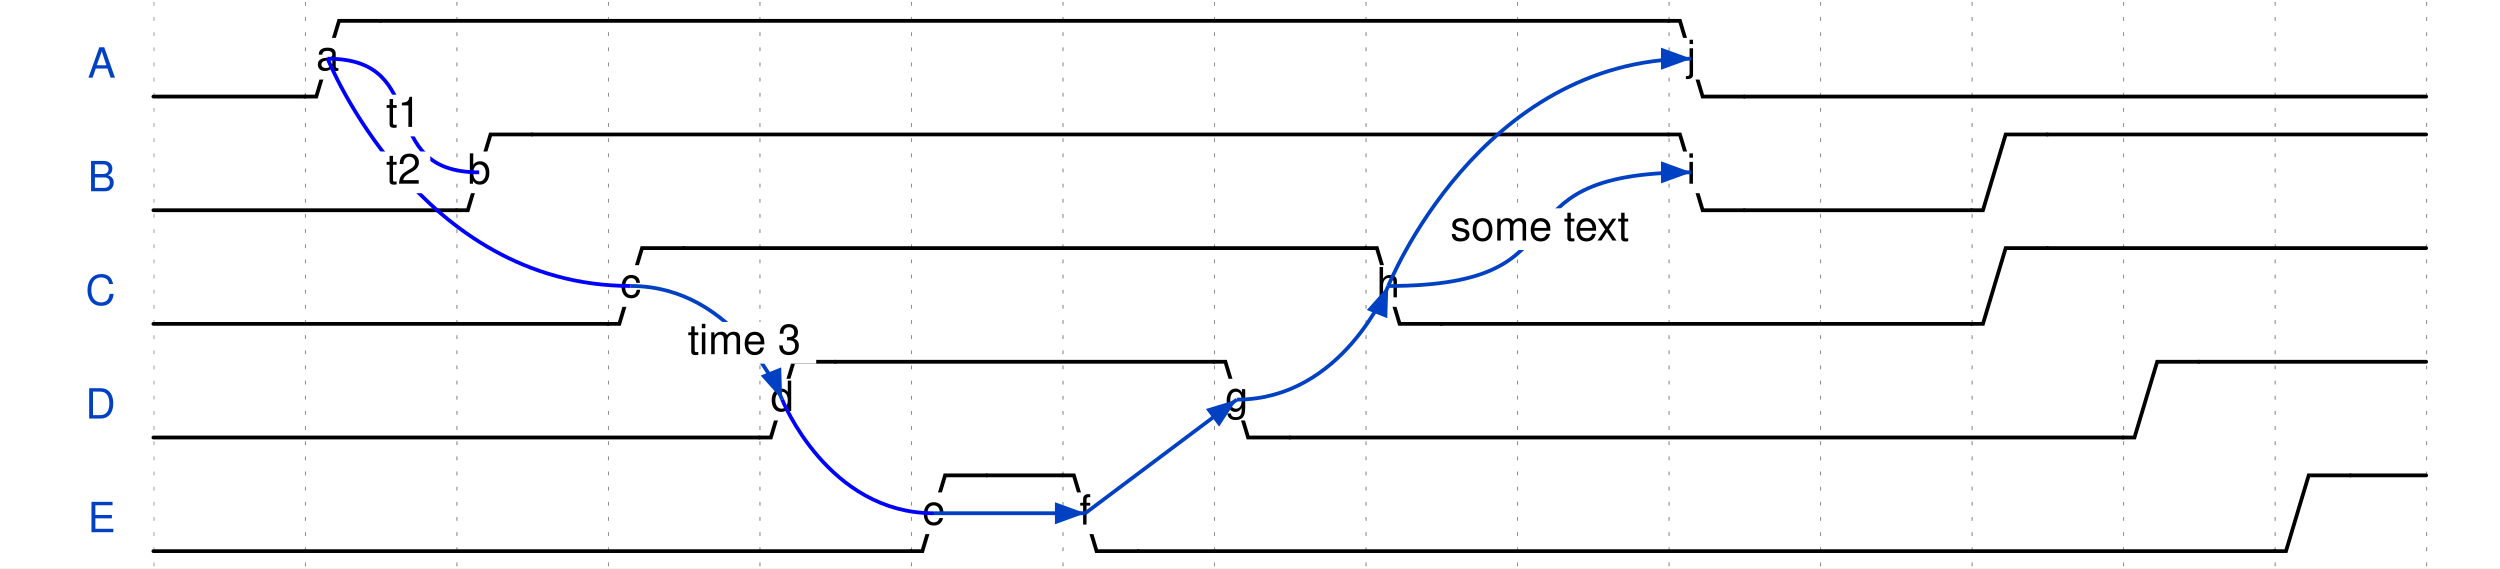
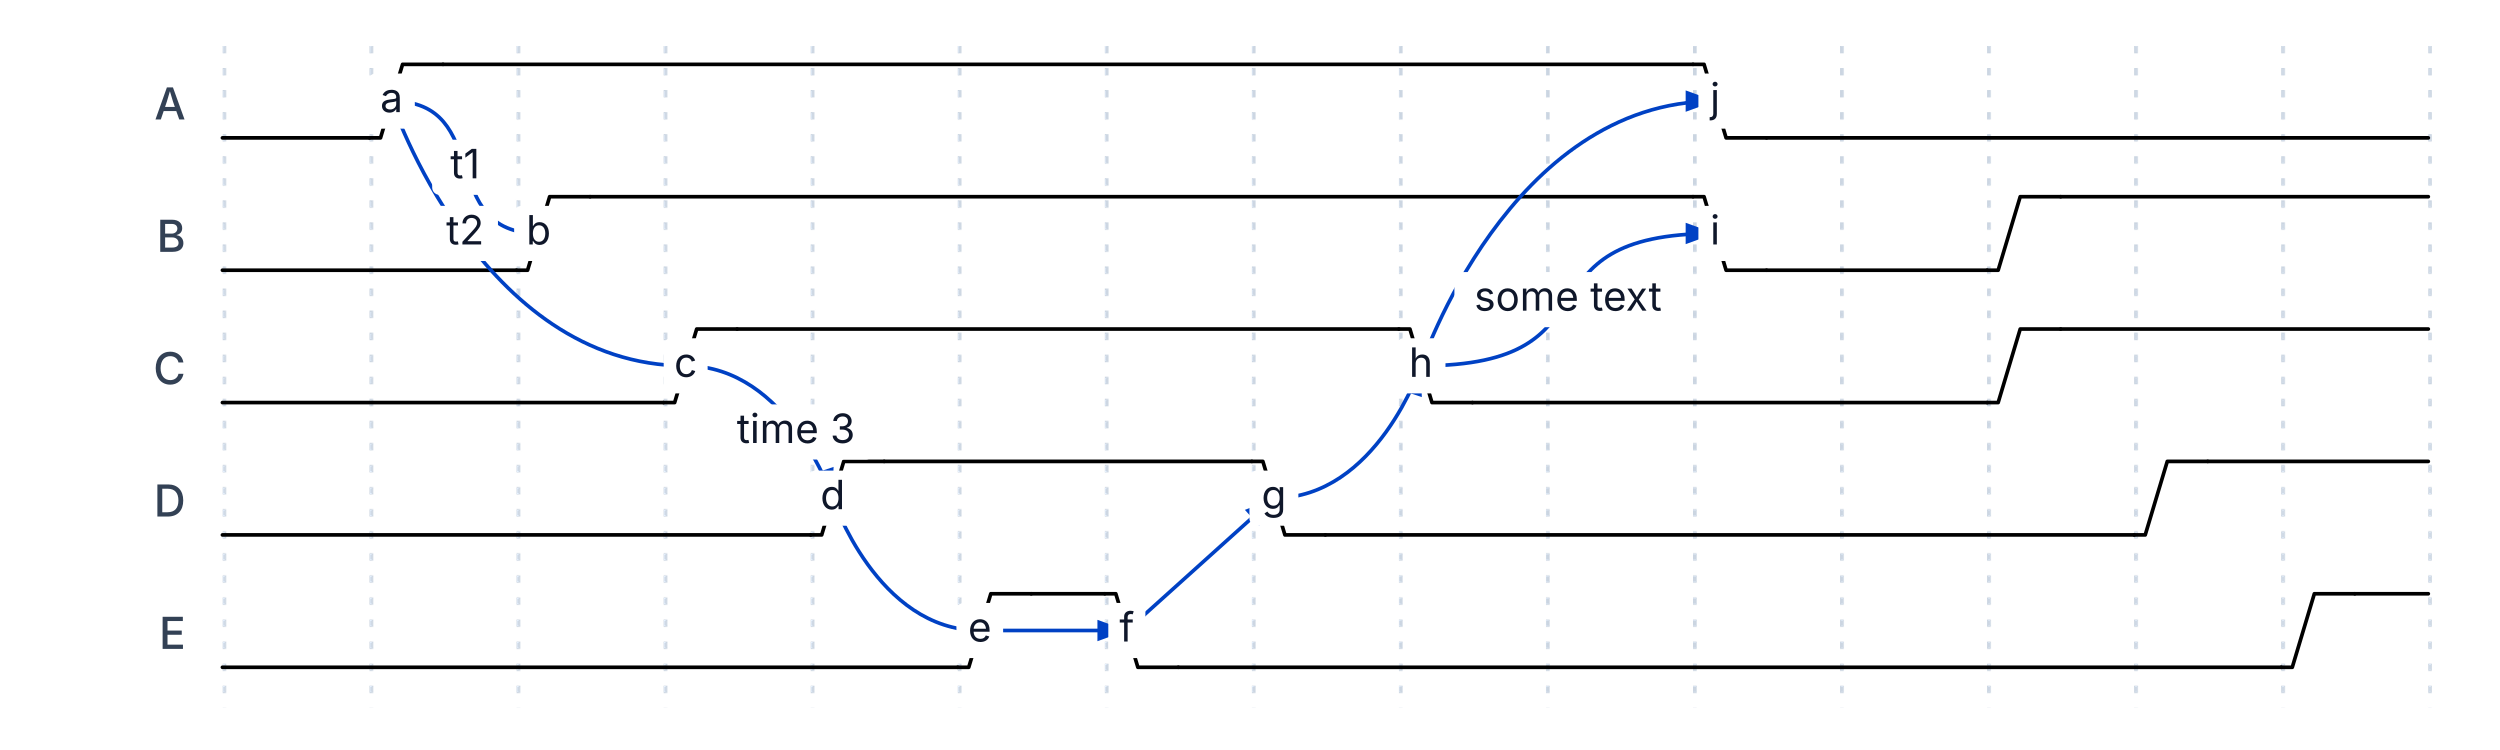
- <svg xmlns="http://www.w3.org/2000/svg" class="tgw" width="660" height="150" viewBox="0 0 660 150" overflow="hidden">
-   <style>text{font-family:Helvetica,sans-serif;font-size:11px;fill:#000}.info{fill:#0041c4}.muted{fill:#aaa}</style>
+ <svg xmlns="http://www.w3.org/2000/svg" class="tgw" role="img" aria-labelledby="tgw-1aad8d2a8dddff11-diagram-title" width="680" height="204" viewBox="0 0 680 204" overflow="hidden" font-family="Inter, system-ui, -apple-system, BlinkMacSystemFont, Segoe UI, sans-serif" font-size="12" fill="#0f172a" stroke-linejoin="round">
  <defs>
-     <marker id="arrowhead" viewBox="0 -4 11 8" refX="11" refY="0" markerWidth="8" markerHeight="6" orient="auto" markerUnits="strokeWidth">
+     <marker id="tgw-1aad8d2a8dddff11-arrowhead" viewBox="0 -4 11 8" refX="11" refY="0" markerWidth="8" markerHeight="6" orient="auto" markerUnits="strokeWidth">
      <path d="M0,-4 L11,0 L0,4 Z" fill="#0041c4" />
    </marker>
-     <marker id="arrowtail" viewBox="-11 -4 11 8" refX="-11" refY="0" markerWidth="8" markerHeight="6" orient="auto" markerUnits="strokeWidth">
+     <marker id="tgw-1aad8d2a8dddff11-arrowtail" viewBox="-11 -4 11 8" refX="-11" refY="0" markerWidth="8" markerHeight="6" orient="auto" markerUnits="strokeWidth">
      <path d="M0,-4 L-11,0 L0,4 Z" fill="#0041c4" />
    </marker>
-     <marker id="tee" viewBox="0 0 2 6" refX="1" refY="3" markerWidth="2" markerHeight="6" orient="auto">
+     <marker id="tgw-1aad8d2a8dddff11-tee" viewBox="0 0 2 6" refX="1" refY="3" markerWidth="2" markerHeight="6" orient="auto">
      <path d="M1,0 L1,6" stroke="#0041c4" stroke-width="2" />
    </marker>
-     <pattern id="gd" width="40" height="150" patternUnits="userSpaceOnUse">
-       <path d="M0,0 V150" fill="none" stroke="#888" stroke-width="0.5" stroke-dasharray="1,3" />
+     <clipPath id="tgw-1aad8d2a8dddff11-lane-clip" clipPathUnits="userSpaceOnUse">
+       <rect x="-4" y="-4" width="604.5" height="28" />
+     </clipPath>
+     <clipPath id="tgw-1aad8d2a8dddff11-lane-crop" clipPathUnits="userSpaceOnUse">
+       <rect x="0" y="-4" width="600.5" height="28" />
+     </clipPath>
+     <clipPath id="tgw-1aad8d2a8dddff11-plot-clip" clipPathUnits="userSpaceOnUse">
+       <rect x="-4" y="-4" width="604.5" height="188" />
+     </clipPath>
+     <pattern id="tgw-1aad8d2a8dddff11-gd" width="40" height="180" patternUnits="userSpaceOnUse">
+       <path d="M0.5,0 V180" fill="none" stroke="#cbd5e1" stroke-width="1" stroke-dasharray="2,4" />
    </pattern>
  </defs>
-   <rect width="660" height="150" fill="#fff" />
-   <g transform="translate(40.5,0.5)">
-     <rect x="0" y="0" width="601" height="150" fill="url(#gd)" stroke="none" />
+   <rect width="680" height="204" fill="#fff" />
+   <g transform="translate(60.5,12.5)">
+     <rect x="0" y="0" width="601" height="180" fill="url(#tgw-1aad8d2a8dddff11-gd)" stroke="none" />
    <g transform="translate(0,5)">
-       <text x="-10" y="15" text-anchor="end" class="info" xml:space="preserve">A</text>
-       <path d="M0 20H40" fill="none" stroke="#000" stroke-width="1" stroke-linecap="round" />
-       <path d="M40 20L43 20L49 0H60" fill="none" stroke="#000" stroke-width="1" stroke-linecap="round" />
-       <path d="M60 0H400" fill="none" stroke="#000" stroke-width="1" stroke-linecap="round" />
-       <path d="M400 0L403 0L409 20H420" fill="none" stroke="#000" stroke-width="1" stroke-linecap="round" />
-       <path d="M420 20H600" fill="none" stroke="#000" stroke-width="1" stroke-linecap="round" />
+       <text x="-10" y="15" text-anchor="end" fill="#334155" font-weight="500" xml:space="preserve">A</text>
+       <g clip-path="url(#tgw-1aad8d2a8dddff11-lane-clip)">
+         <g transform="translate(0)">
+           <g fill="none" stroke="#000" stroke-width="1" stroke-linecap="round" stroke-linejoin="round">
+             <path d="M0 20H40" />
+             <path d="M40 20L43 20L49 0H60" />
+             <path d="M60 0H400" />
+             <path d="M400 0L403 0L409 20H420" />
+             <path d="M420 20H600" />
+           </g>
+         </g>
+       </g>
    </g>
-     <g transform="translate(0,35)">
-       <text x="-10" y="15" text-anchor="end" class="info" xml:space="preserve">B</text>
-       <path d="M0 20H80" fill="none" stroke="#000" stroke-width="1" stroke-linecap="round" />
-       <path d="M80 20L83 20L89 0H100" fill="none" stroke="#000" stroke-width="1" stroke-linecap="round" />
-       <path d="M100 0H400" fill="none" stroke="#000" stroke-width="1" stroke-linecap="round" />
-       <path d="M400 0L403 0L409 20H420" fill="none" stroke="#000" stroke-width="1" stroke-linecap="round" />
-       <path d="M420 20H480" fill="none" stroke="#000" stroke-width="1" stroke-linecap="round" />
-       <path d="M480 20L483 20L489 0H500" fill="none" stroke="#000" stroke-width="1" stroke-linecap="round" />
-       <path d="M500 0H600" fill="none" stroke="#000" stroke-width="1" stroke-linecap="round" />
+     <g transform="translate(0,41)">
+       <text x="-10" y="15" text-anchor="end" fill="#334155" font-weight="500" xml:space="preserve">B</text>
+       <g clip-path="url(#tgw-1aad8d2a8dddff11-lane-clip)">
+         <g transform="translate(0)">
+           <g fill="none" stroke="#000" stroke-width="1" stroke-linecap="round" stroke-linejoin="round">
+             <path d="M0 20H80" />
+             <path d="M80 20L83 20L89 0H100" />
+             <path d="M100 0H400" />
+             <path d="M400 0L403 0L409 20H420" />
+             <path d="M420 20H480" />
+             <path d="M480 20L483 20L489 0H500" />
+             <path d="M500 0H600" />
+           </g>
+         </g>
+       </g>
    </g>
-     <g transform="translate(0,65)">
-       <text x="-10" y="15" text-anchor="end" class="info" xml:space="preserve">C</text>
-       <path d="M0 20H120" fill="none" stroke="#000" stroke-width="1" stroke-linecap="round" />
-       <path d="M120 20L123 20L129 0H140" fill="none" stroke="#000" stroke-width="1" stroke-linecap="round" />
-       <path d="M140 0H320" fill="none" stroke="#000" stroke-width="1" stroke-linecap="round" />
-       <path d="M320 0L323 0L329 20H340" fill="none" stroke="#000" stroke-width="1" stroke-linecap="round" />
-       <path d="M340 20H480" fill="none" stroke="#000" stroke-width="1" stroke-linecap="round" />
-       <path d="M480 20L483 20L489 0H500" fill="none" stroke="#000" stroke-width="1" stroke-linecap="round" />
-       <path d="M500 0H600" fill="none" stroke="#000" stroke-width="1" stroke-linecap="round" />
+     <g transform="translate(0,77)">
+       <text x="-10" y="15" text-anchor="end" fill="#334155" font-weight="500" xml:space="preserve">C</text>
+       <g clip-path="url(#tgw-1aad8d2a8dddff11-lane-clip)">
+         <g transform="translate(0)">
+           <g fill="none" stroke="#000" stroke-width="1" stroke-linecap="round" stroke-linejoin="round">
+             <path d="M0 20H120" />
+             <path d="M120 20L123 20L129 0H140" />
+             <path d="M140 0H320" />
+             <path d="M320 0L323 0L329 20H340" />
+             <path d="M340 20H480" />
+             <path d="M480 20L483 20L489 0H500" />
+             <path d="M500 0H600" />
+           </g>
+         </g>
+       </g>
    </g>
-     <g transform="translate(0,95)">
-       <text x="-10" y="15" text-anchor="end" class="info" xml:space="preserve">D</text>
-       <path d="M0 20H160" fill="none" stroke="#000" stroke-width="1" stroke-linecap="round" />
-       <path d="M160 20L163 20L169 0H180" fill="none" stroke="#000" stroke-width="1" stroke-linecap="round" />
-       <path d="M180 0H280" fill="none" stroke="#000" stroke-width="1" stroke-linecap="round" />
-       <path d="M280 0L283 0L289 20H300" fill="none" stroke="#000" stroke-width="1" stroke-linecap="round" />
-       <path d="M300 20H520" fill="none" stroke="#000" stroke-width="1" stroke-linecap="round" />
-       <path d="M520 20L523 20L529 0H540" fill="none" stroke="#000" stroke-width="1" stroke-linecap="round" />
-       <path d="M540 0H600" fill="none" stroke="#000" stroke-width="1" stroke-linecap="round" />
+     <g transform="translate(0,113)">
+       <text x="-10" y="15" text-anchor="end" fill="#334155" font-weight="500" xml:space="preserve">D</text>
+       <g clip-path="url(#tgw-1aad8d2a8dddff11-lane-clip)">
+         <g transform="translate(0)">
+           <g fill="none" stroke="#000" stroke-width="1" stroke-linecap="round" stroke-linejoin="round">
+             <path d="M0 20H160" />
+             <path d="M160 20L163 20L169 0H180" />
+             <path d="M180 0H280" />
+             <path d="M280 0L283 0L289 20H300" />
+             <path d="M300 20H520" />
+             <path d="M520 20L523 20L529 0H540" />
+             <path d="M540 0H600" />
+           </g>
+         </g>
+       </g>
    </g>
-     <g transform="translate(0,125)">
-       <text x="-10" y="15" text-anchor="end" class="info" xml:space="preserve">E</text>
-       <path d="M0 20H200" fill="none" stroke="#000" stroke-width="1" stroke-linecap="round" />
-       <path d="M200 20L203 20L209 0H220" fill="none" stroke="#000" stroke-width="1" stroke-linecap="round" />
-       <path d="M220 0H240" fill="none" stroke="#000" stroke-width="1" stroke-linecap="round" />
-       <path d="M240 0L243 0L249 20H260" fill="none" stroke="#000" stroke-width="1" stroke-linecap="round" />
-       <path d="M260 20H560" fill="none" stroke="#000" stroke-width="1" stroke-linecap="round" />
-       <path d="M560 20L563 20L569 0H580" fill="none" stroke="#000" stroke-width="1" stroke-linecap="round" />
-       <path d="M580 0H600" fill="none" stroke="#000" stroke-width="1" stroke-linecap="round" />
+     <g transform="translate(0,149)">
+       <text x="-10" y="15" text-anchor="end" fill="#334155" font-weight="500" xml:space="preserve">E</text>
+       <g clip-path="url(#tgw-1aad8d2a8dddff11-lane-clip)">
+         <g transform="translate(0)">
+           <g fill="none" stroke="#000" stroke-width="1" stroke-linecap="round" stroke-linejoin="round">
+             <path d="M0 20H200" />
+             <path d="M200 20L203 20L209 0H220" />
+             <path d="M220 0H240" />
+             <path d="M240 0L243 0L249 20H260" />
+             <path d="M260 20H560" />
+             <path d="M560 20L563 20L569 0H580" />
+             <path d="M580 0H600" />
+           </g>
+         </g>
+       </g>
    </g>
-     <g transform="translate(46,15)">
-       <rect x="-5.07" y="-5.5" width="10.14" height="11" fill="#fff" />
-       <text text-anchor="middle" y="3" font-size="11">a</text>
+     <g clip-path="url(#tgw-1aad8d2a8dddff11-plot-clip)">
+       <path d="M46,15 c 28,0 12,36 40,36" style="fill:none;stroke:#0041c4;stroke-width:1" />
+       <path d="M126,87 c -56,0 -80,-72 -80,-72" style="fill:none;stroke:#0041c4;stroke-width:1" />
+       <path d="M126,87 c 28,0 40,36 40,36" style="marker-end:url(#tgw-1aad8d2a8dddff11-arrowhead);stroke:#0041c4;stroke-width:1;fill:none" />
+       <path d="M166,123 c 0,0 12,36 40,36" style="fill:none;stroke:#0041c4;stroke-width:1" />
+       <path d="M206,159 c 28,0 12,0 40,0" style="marker-end:url(#tgw-1aad8d2a8dddff11-arrowhead);stroke:#0041c4;stroke-width:1;fill:none" />
+       <path d="M246,159 286,123" style="marker-end:url(#tgw-1aad8d2a8dddff11-arrowhead);stroke:#0041c4;stroke-width:1;fill:none" />
+       <path d="M286,123 c 28,0 40,-36 40,-36" style="marker-end:url(#tgw-1aad8d2a8dddff11-arrowhead);stroke:#0041c4;stroke-width:1;fill:none" />
+       <path d="M326,87 c 56,0 24,-36 80,-36" style="marker-end:url(#tgw-1aad8d2a8dddff11-arrowhead);stroke:#0041c4;stroke-width:1;fill:none" />
+       <path d="M326,87 c 0,0 24,-72 80,-72" style="marker-end:url(#tgw-1aad8d2a8dddff11-arrowhead);stroke:#0041c4;stroke-width:1;fill:none" />
+       <g transform="translate(46,15)">
+         <rect x="-6.332" y="-7.5" width="12.665" height="15" rx="2" fill="#fff" />
+         <text text-anchor="middle" y="3" font-size="11">a</text>
+       </g>
+       <g transform="translate(406,15)">
+         <rect x="-4.533" y="-7.5" width="9.065" height="15" rx="2" fill="#fff" />
+         <text text-anchor="middle" y="3" font-size="11">j</text>
+       </g>
+       <g transform="translate(86,51)">
+         <rect x="-6.653" y="-7.5" width="13.306" height="15" rx="2" fill="#fff" />
+         <text text-anchor="middle" y="3" font-size="11">b</text>
+       </g>
+       <g transform="translate(406,51)">
+         <rect x="-4.533" y="-7.5" width="9.065" height="15" rx="2" fill="#fff" />
+         <text text-anchor="middle" y="3" font-size="11">i</text>
+       </g>
+       <g transform="translate(126,87)">
+         <rect x="-5.976" y="-7.5" width="11.952" height="15" rx="2" fill="#fff" />
+         <text text-anchor="middle" y="3" font-size="11">c</text>
+       </g>
+       <g transform="translate(326,87)">
+         <rect x="-6.671" y="-7.5" width="13.342" height="15" rx="2" fill="#fff" />
+         <text text-anchor="middle" y="3" font-size="11">h</text>
+       </g>
+       <g transform="translate(166,123)">
+         <rect x="-6.653" y="-7.5" width="13.306" height="15" rx="2" fill="#fff" />
+         <text text-anchor="middle" y="3" font-size="11">d</text>
+       </g>
+       <g transform="translate(286,123)">
+         <rect x="-6.653" y="-7.5" width="13.306" height="15" rx="2" fill="#fff" />
+         <text text-anchor="middle" y="3" font-size="11">g</text>
+       </g>
+       <g transform="translate(206,159)">
+         <rect x="-6.35" y="-7.5" width="12.7" height="15" rx="2" fill="#fff" />
+         <text text-anchor="middle" y="3" font-size="11">e</text>
+       </g>
+       <g transform="translate(246,159)">
+         <rect x="-5.043" y="-7.5" width="10.087" height="15" rx="2" fill="#fff" />
+         <text text-anchor="middle" y="3" font-size="11">f</text>
+       </g>
+       <g transform="translate(66,33)">
+         <rect x="-8.946" y="-7.5" width="17.892" height="15" rx="2" fill="#fff" />
+         <text text-anchor="middle" y="3" font-size="11">t1</text>
+       </g>
+       <g transform="translate(66,51)">
+         <rect x="-8.946" y="-7.5" width="17.892" height="15" rx="2" fill="#fff" />
+         <text text-anchor="middle" y="3" font-size="11">t2</text>
+       </g>
+       <g transform="translate(156,105)">
+         <rect x="-21.034" y="-7.5" width="42.068" height="15" rx="2" fill="#fff" />
+         <text text-anchor="middle" y="3" font-size="11">time 3</text>
+       </g>
+       <g transform="translate(366,69)">
+         <rect x="-30.9" y="-7.5" width="61.8" height="15" rx="2" fill="#fff" />
+         <text text-anchor="middle" y="3" font-size="11">some text</text>
+       </g>
    </g>
-     <g transform="translate(406,15)">
-       <rect x="-2.65" y="-5.5" width="5.3" height="11" fill="#fff" />
-       <text text-anchor="middle" y="3" font-size="11">j</text>
-     </g>
-     <g transform="translate(86,45)">
-       <rect x="-5.07" y="-5.5" width="10.14" height="11" fill="#fff" />
-       <text text-anchor="middle" y="3" font-size="11">b</text>
-     </g>
-     <g transform="translate(406,45)">
-       <rect x="-2.65" y="-5.5" width="5.3" height="11" fill="#fff" />
-       <text text-anchor="middle" y="3" font-size="11">i</text>
-     </g>
-     <g transform="translate(126,75)">
-       <rect x="-4.69" y="-5.5" width="9.37" height="11" fill="#fff" />
-       <text text-anchor="middle" y="3" font-size="11">c</text>
-     </g>
-     <g transform="translate(326,75)">
-       <rect x="-5.07" y="-5.5" width="10.14" height="11" fill="#fff" />
-       <text text-anchor="middle" y="3" font-size="11">h</text>
-     </g>
-     <g transform="translate(166,105)">
-       <rect x="-5.07" y="-5.5" width="10.14" height="11" fill="#fff" />
-       <text text-anchor="middle" y="3" font-size="11">d</text>
-     </g>
-     <g transform="translate(286,105)">
-       <rect x="-5.07" y="-5.5" width="10.14" height="11" fill="#fff" />
-       <text text-anchor="middle" y="3" font-size="11">g</text>
-     </g>
-     <g transform="translate(206,135)">
-       <rect x="-5.07" y="-5.5" width="10.14" height="11" fill="#fff" />
-       <text text-anchor="middle" y="3" font-size="11">e</text>
-     </g>
-     <g transform="translate(246,135)">
-       <rect x="-3.04" y="-5.5" width="6.07" height="11" fill="#fff" />
-       <text text-anchor="middle" y="3" font-size="11">f</text>
-     </g>
-     <path d="M46,15 c 28,0 12,30 40,30" style="fill:none;stroke:#00F;stroke-width:1" />
-     <g transform="translate(66,30)">
-       <rect x="-7.11" y="-5.5" width="14.21" height="11" fill="#fff" />
-       <text text-anchor="middle" y="3" font-size="11">t1</text>
-     </g>
-     <path d="M126,75 c -56,0 -80,-60 -80,-60" style="fill:none;stroke:#00F;stroke-width:1" />
-     <g transform="translate(66,45)">
-       <rect x="-7.11" y="-5.5" width="14.21" height="11" fill="#fff" />
-       <text text-anchor="middle" y="3" font-size="11">t2</text>
-     </g>
-     <path d="M126,75 c 28,0 40,30 40,30" style="marker-end:url(#arrowhead);stroke:#0041c4;stroke-width:1;fill:none" />
-     <g transform="translate(156,90)">
-       <rect x="-18.99" y="-5.5" width="37.97" height="11" fill="#fff" />
-       <text text-anchor="middle" y="3" font-size="11">time 3</text>
-     </g>
-     <path d="M166,105 c 0,0 12,30 40,30" style="fill:none;stroke:#00F;stroke-width:1" />
-     <path d="M206,135 c 28,0 12,0 40,0" style="marker-end:url(#arrowhead);stroke:#0041c4;stroke-width:1;fill:none" />
-     <path d="M246,135 286,105" style="marker-end:url(#arrowhead);stroke:#0041c4;stroke-width:1;fill:none" />
-     <path d="M286,105 c 28,0 40,-30 40,-30" style="marker-end:url(#arrowhead);stroke:#0041c4;stroke-width:1;fill:none" />
-     <path d="M326,75 c 56,0 24,-30 80,-30" style="marker-end:url(#arrowhead);stroke:#0041c4;stroke-width:1;fill:none" />
-     <g transform="translate(366,60)">
-       <rect x="-30.76" y="-5.5" width="61.51" height="11" fill="#fff" />
-       <text text-anchor="middle" y="3" font-size="11">some text</text>
-     </g>
-     <path d="M326,75 c 0,0 24,-60 80,-60" style="marker-end:url(#arrowhead);stroke:#0041c4;stroke-width:1;fill:none" />
  </g>
  <g />
</svg>
